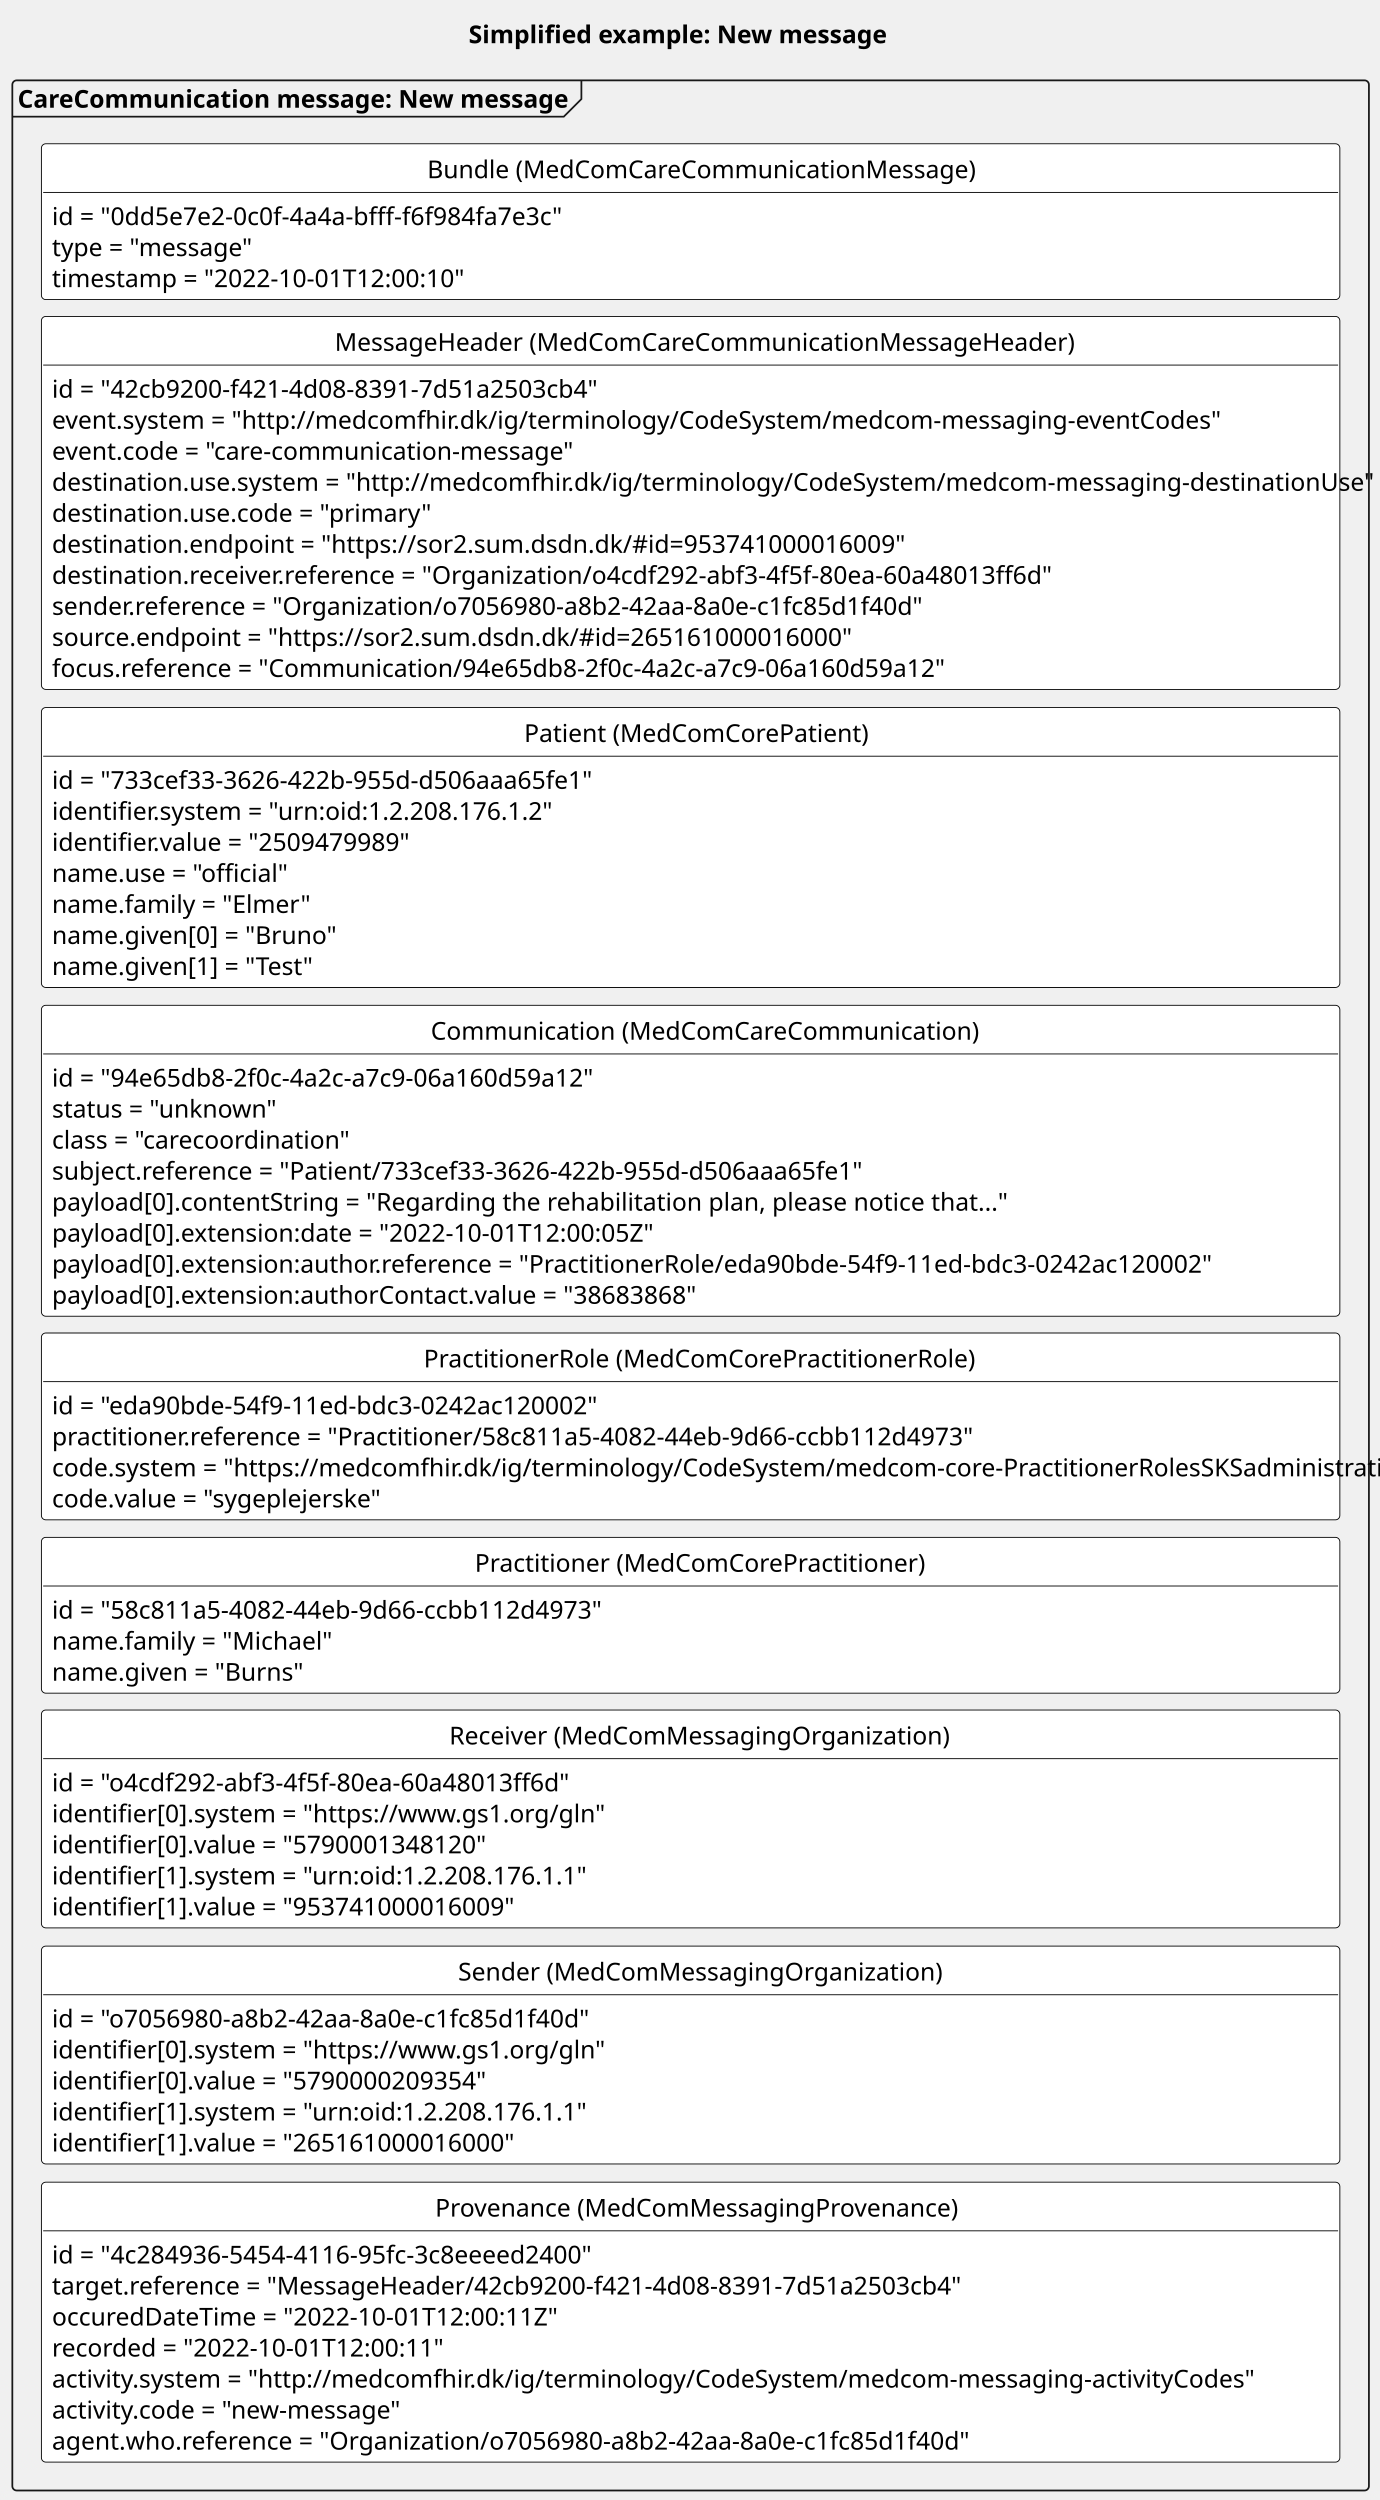
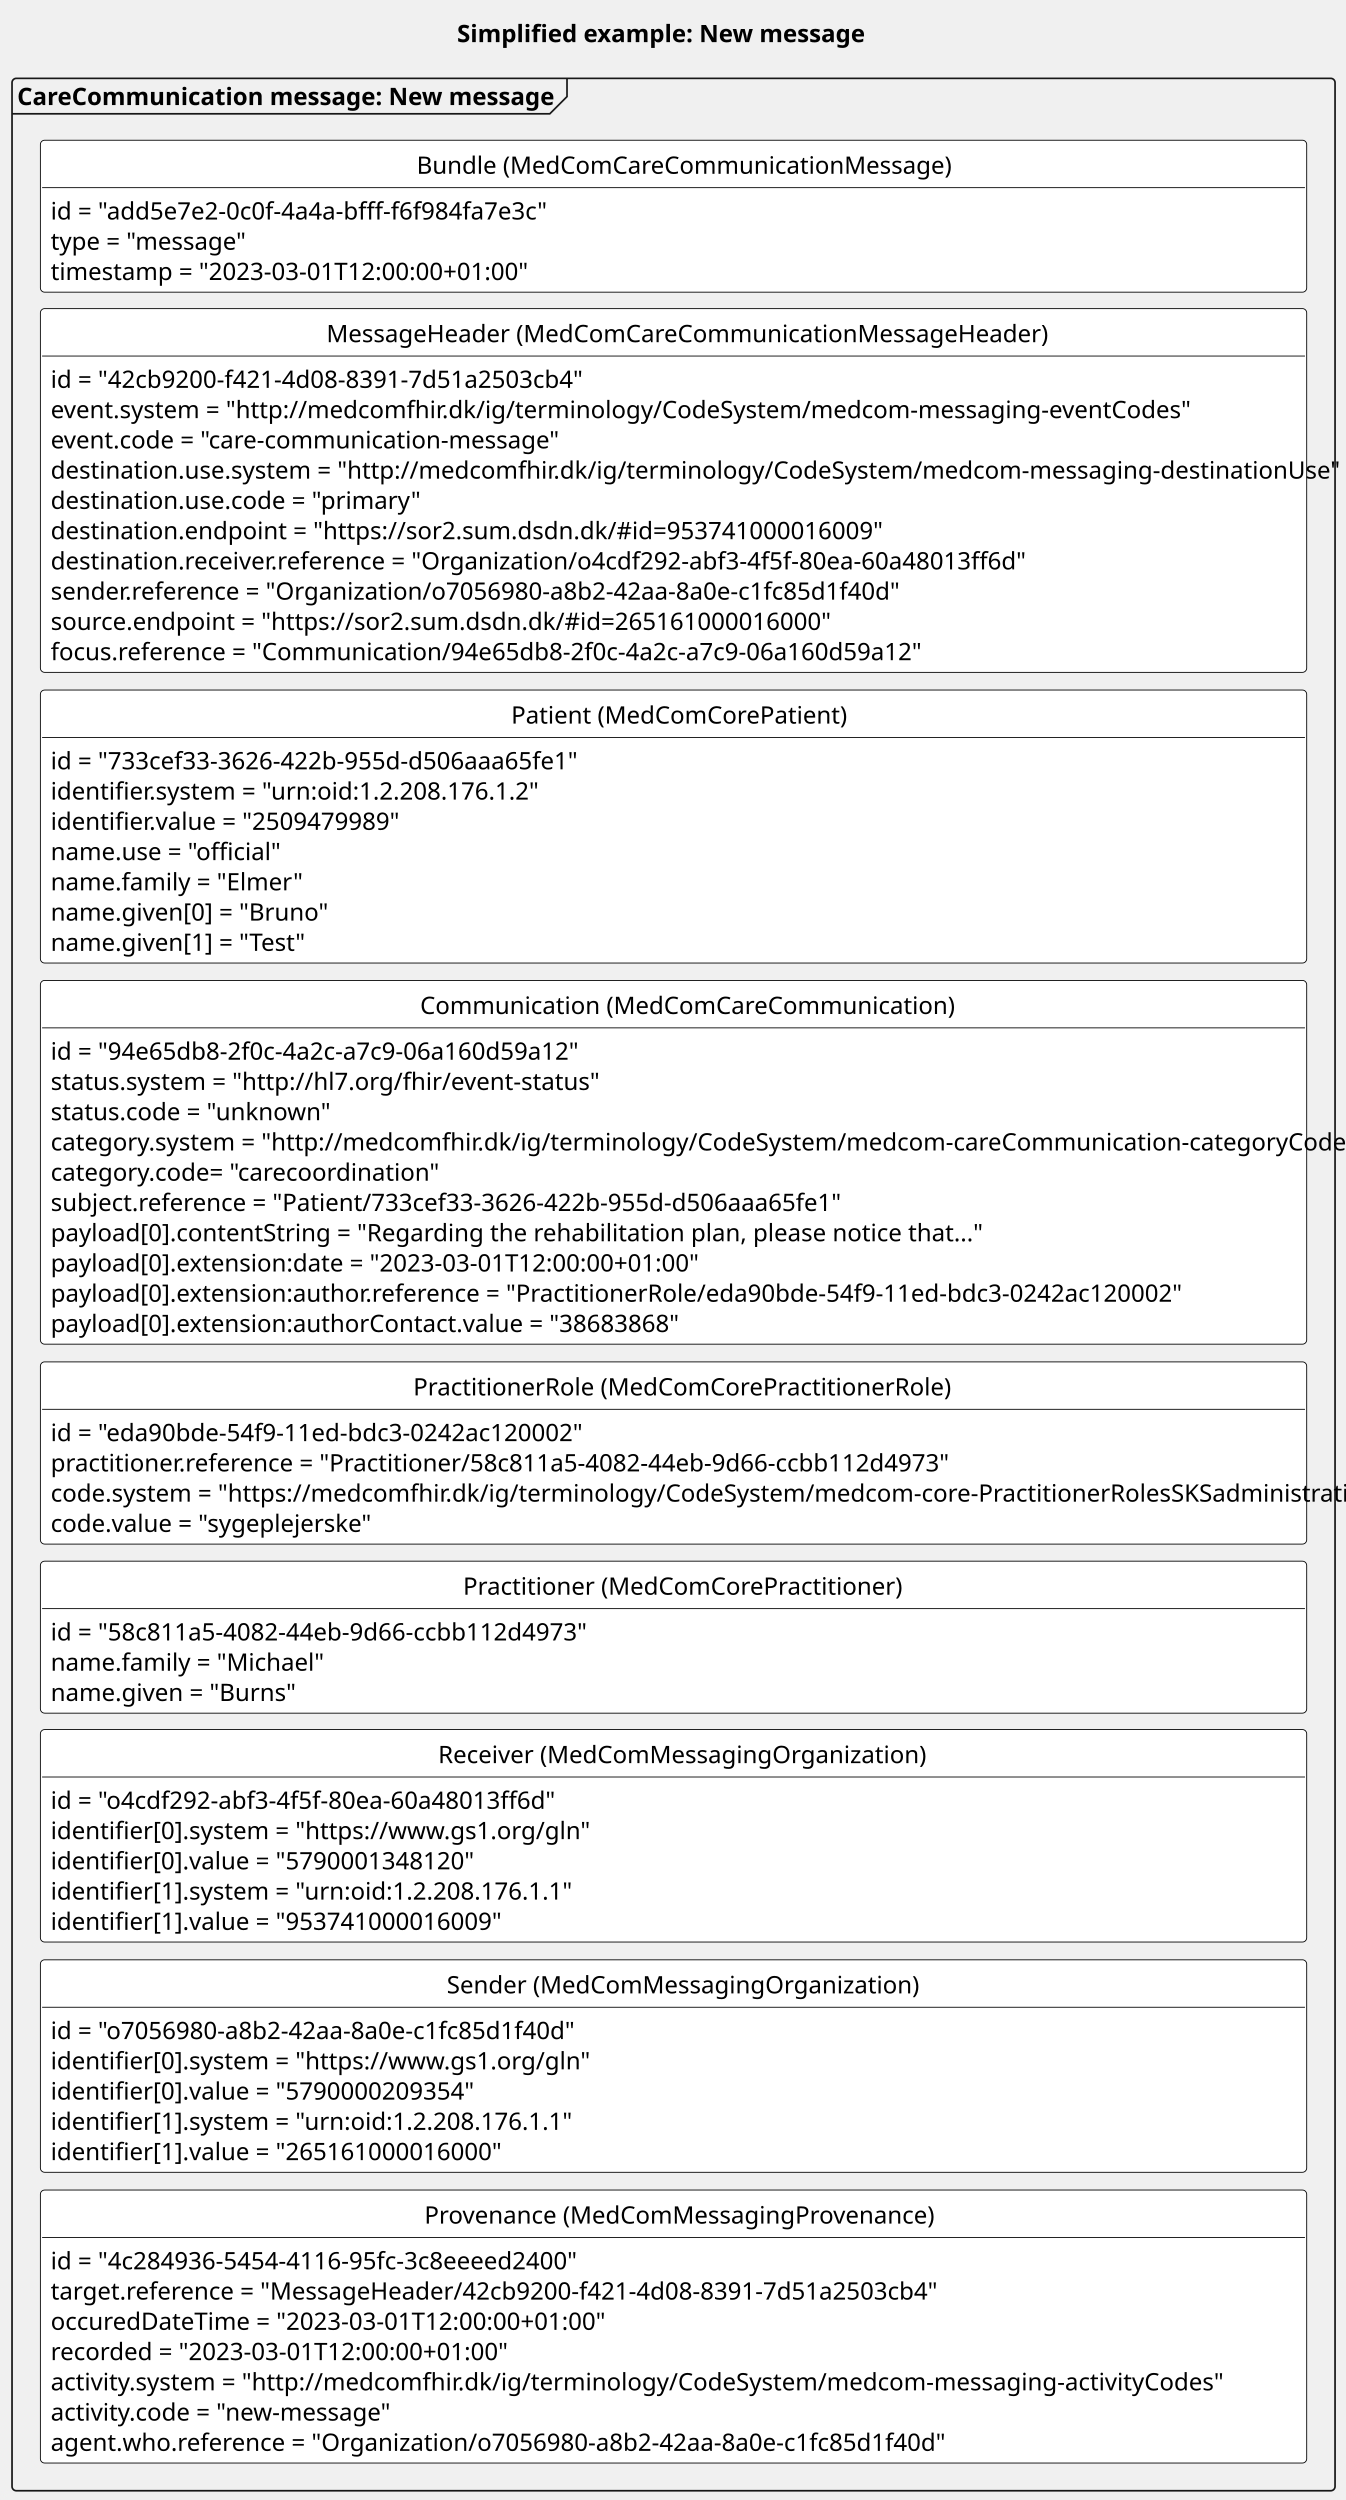
- <svg xmlns="http://www.w3.org/2000/svg" contentStyleType="text/css" height="1419px" preserveAspectRatio="none" style="width:783px;height:1419px;background:#FFFFFF;" version="1.1" viewBox="0 0 783 1419" width="783px" zoomAndPan="magnify">
+ <svg xmlns="http://www.w3.org/2000/svg" contentStyleType="text/css" height="1455px" preserveAspectRatio="none" style="width:783px;height:1455px;background:#FFFFFF;" version="1.1" viewBox="0 0 783 1455" width="783px" zoomAndPan="magnify">
  <defs />
  <g>
    <rect fill="none" height="27.609" id="_title" style="stroke:none;stroke-width:1.0;" width="247" x="261" y="5" />
    <text fill="#000000" font-family="sans-serif" font-size="14" font-weight="bold" lengthAdjust="spacing" textLength="237" x="266" y="24.533">Simplified example: New message</text>
    <g id="cluster_new">
-       <rect fill="none" height="1368" rx="2.5" ry="2.5" style="stroke:#181818;stroke-width:1.0;" width="770" x="7" y="45.609" />
+       <rect fill="none" height="1404" rx="2.5" ry="2.5" style="stroke:#181818;stroke-width:1.0;" width="770" x="7" y="45.609" />
      <path d="M330,45.609 L330,56.219 L320,66.219 L7,66.219 " fill="none" style="stroke:#181818;stroke-width:1.0;" />
      <text fill="#000000" font-family="sans-serif" font-size="14" font-weight="bold" lengthAdjust="spacing" textLength="313" x="10" y="61.143">CareCommunication message: New message</text>
    </g>
    <g id="elem_newB">
      <rect codeLine="19" fill="#FFFFFF" height="88.438" id="newB" rx="2.5" ry="2.5" style="stroke:#000000;stroke-width:0.5;" width="737" x="23.5" y="81.609" />
      <text fill="#000000" font-family="sans-serif" font-size="14" lengthAdjust="spacing" textLength="299" x="242.5" y="101.143">Bundle (MedComCareCommunicationMessage)</text>
      <line style="stroke:#000000;stroke-width:0.5;" x1="24.5" x2="759.5" y1="109.219" y2="109.219" />
-       <text fill="#000000" font-family="sans-serif" font-size="14" lengthAdjust="spacing" textLength="283" x="29.5" y="127.752">id = "0dd5e7e2-0c0f-4a4a-bfff-f6f984fa7e3c"</text>
+       <text fill="#000000" font-family="sans-serif" font-size="14" lengthAdjust="spacing" textLength="283" x="29.5" y="127.752">id = "add5e7e2-0c0f-4a4a-bfff-f6f984fa7e3c"</text>
      <text fill="#000000" font-family="sans-serif" font-size="14" lengthAdjust="spacing" textLength="110" x="29.5" y="145.361">type = "message"</text>
-       <text fill="#000000" font-family="sans-serif" font-size="14" lengthAdjust="spacing" textLength="229" x="29.5" y="162.971">timestamp = "2022-10-01T12:00:10"</text>
+       <text fill="#000000" font-family="sans-serif" font-size="14" lengthAdjust="spacing" textLength="273" x="29.5" y="162.971">timestamp = "2023-03-01T12:00:00+01:00"</text>
    </g>
    <g id="elem_newMH">
      <rect codeLine="24" fill="#FFFFFF" height="211.703" id="newMH" rx="2.5" ry="2.5" style="stroke:#000000;stroke-width:0.5;" width="737" x="23.5" y="179.609" />
      <text fill="#000000" font-family="sans-serif" font-size="14" lengthAdjust="spacing" textLength="404" x="190" y="199.143">MessageHeader (MedComCareCommunicationMessageHeader)</text>
      <line style="stroke:#000000;stroke-width:0.5;" x1="24.5" x2="759.5" y1="207.219" y2="207.219" />
      <text fill="#000000" font-family="sans-serif" font-size="14" lengthAdjust="spacing" textLength="307" x="29.5" y="225.752">id = "42cb9200-f421-4d08-8391-7d51a2503cb4"</text>
      <text fill="#000000" font-family="sans-serif" font-size="14" lengthAdjust="spacing" textLength="624" x="29.5" y="243.361">event.system = "http://medcomfhir.dk/ig/terminology/CodeSystem/medcom-messaging-eventCodes"</text>
      <text fill="#000000" font-family="sans-serif" font-size="14" lengthAdjust="spacing" textLength="285" x="29.5" y="260.971">event.code = "care-communication-message"</text>
      <text fill="#000000" font-family="sans-serif" font-size="14" lengthAdjust="spacing" textLength="702" x="29.5" y="278.58">destination.use.system = "http://medcomfhir.dk/ig/terminology/CodeSystem/medcom-messaging-destinationUse"</text>
      <text fill="#000000" font-family="sans-serif" font-size="14" lengthAdjust="spacing" textLength="204" x="29.5" y="296.19">destination.use.code = "primary"</text>
      <text fill="#000000" font-family="sans-serif" font-size="14" lengthAdjust="spacing" textLength="460" x="29.5" y="313.799">destination.endpoint = "https://sor2.sum.dsdn.dk/#id=953741000016009"</text>
      <text fill="#000000" font-family="sans-serif" font-size="14" lengthAdjust="spacing" textLength="550" x="29.5" y="331.408">destination.receiver.reference = "Organization/o4cdf292-abf3-4f5f-80ea-60a48013ff6d"</text>
      <text fill="#000000" font-family="sans-serif" font-size="14" lengthAdjust="spacing" textLength="485" x="29.5" y="349.018">sender.reference = "Organization/o7056980-a8b2-42aa-8a0e-c1fc85d1f40d"</text>
      <text fill="#000000" font-family="sans-serif" font-size="14" lengthAdjust="spacing" textLength="434" x="29.5" y="366.627">source.endpoint = "https://sor2.sum.dsdn.dk/#id=265161000016000"</text>
      <text fill="#000000" font-family="sans-serif" font-size="14" lengthAdjust="spacing" textLength="495" x="29.5" y="384.236">focus.reference = "Communication/94e65db8-2f0c-4a2c-a7c9-06a160d59a12"</text>
    </g>
    <g id="elem_newPT">
      <rect codeLine="36" fill="#FFFFFF" height="158.875" id="newPT" rx="2.5" ry="2.5" style="stroke:#000000;stroke-width:0.5;" width="737" x="23.5" y="401.609" />
      <text fill="#000000" font-family="sans-serif" font-size="14" lengthAdjust="spacing" textLength="189" x="297.5" y="421.143">Patient (MedComCorePatient)</text>
      <line style="stroke:#000000;stroke-width:0.5;" x1="24.5" x2="759.5" y1="429.219" y2="429.219" />
      <text fill="#000000" font-family="sans-serif" font-size="14" lengthAdjust="spacing" textLength="304" x="29.5" y="447.752">id = "733cef33-3626-422b-955d-d506aaa65fe1"</text>
      <text fill="#000000" font-family="sans-serif" font-size="14" lengthAdjust="spacing" textLength="276" x="29.5" y="465.361">identifier.system = "urn:oid:1.2.208.176.1.2"</text>
      <text fill="#000000" font-family="sans-serif" font-size="14" lengthAdjust="spacing" textLength="198" x="29.5" y="482.971">identifier.value = "2509479989"</text>
      <text fill="#000000" font-family="sans-serif" font-size="14" lengthAdjust="spacing" textLength="128" x="29.5" y="500.58">name.use = "official"</text>
      <text fill="#000000" font-family="sans-serif" font-size="14" lengthAdjust="spacing" textLength="137" x="29.5" y="518.189">name.family = "Elmer"</text>
      <text fill="#000000" font-family="sans-serif" font-size="14" lengthAdjust="spacing" textLength="153" x="29.5" y="535.799">name.given[0] = "Bruno"</text>
      <text fill="#000000" font-family="sans-serif" font-size="14" lengthAdjust="spacing" textLength="143" x="29.5" y="553.408">name.given[1] = "Test"</text>
    </g>
    <g id="elem_newCom">
-       <rect codeLine="45" fill="#FFFFFF" height="176.484" id="newCom" rx="2.5" ry="2.5" style="stroke:#000000;stroke-width:0.5;" width="737" x="23.5" y="570.609" />
+       <rect codeLine="45" fill="#FFFFFF" height="211.703" id="newCom" rx="2.5" ry="2.5" style="stroke:#000000;stroke-width:0.5;" width="737" x="23.5" y="570.609" />
      <text fill="#000000" font-family="sans-serif" font-size="14" lengthAdjust="spacing" textLength="295" x="244.5" y="590.143">Communication (MedComCareCommunication)</text>
      <line style="stroke:#000000;stroke-width:0.5;" x1="24.5" x2="759.5" y1="598.219" y2="598.219" />
      <text fill="#000000" font-family="sans-serif" font-size="14" lengthAdjust="spacing" textLength="306" x="29.5" y="616.752">id = "94e65db8-2f0c-4a2c-a7c9-06a160d59a12"</text>
-       <text fill="#000000" font-family="sans-serif" font-size="14" lengthAdjust="spacing" textLength="120" x="29.5" y="634.361">status = "unknown"</text>
-       <text fill="#000000" font-family="sans-serif" font-size="14" lengthAdjust="spacing" textLength="164" x="29.5" y="651.971">class = "carecoordination"</text>
-       <text fill="#000000" font-family="sans-serif" font-size="14" lengthAdjust="spacing" textLength="451" x="29.5" y="669.58">subject.reference = "Patient/733cef33-3626-422b-955d-d506aaa65fe1"</text>
-       <text fill="#000000" font-family="sans-serif" font-size="14" lengthAdjust="spacing" textLength="518" x="29.5" y="687.189">payload[0].contentString = "Regarding the rehabilitation plan, please notice that..."</text>
-       <text fill="#000000" font-family="sans-serif" font-size="14" lengthAdjust="spacing" textLength="335" x="29.5" y="704.799">payload[0].extension:date = "2022-10-01T12:00:05Z"</text>
-       <text fill="#000000" font-family="sans-serif" font-size="14" lengthAdjust="spacing" textLength="641" x="29.5" y="722.408">payload[0].extension:author.reference = "PractitionerRole/eda90bde-54f9-11ed-bdc3-0242ac120002"</text>
-       <text fill="#000000" font-family="sans-serif" font-size="14" lengthAdjust="spacing" textLength="352" x="29.5" y="740.018">payload[0].extension:authorContact.value = "38683868"</text>
+       <text fill="#000000" font-family="sans-serif" font-size="14" lengthAdjust="spacing" textLength="298" x="29.5" y="634.361">status.system = "http://hl7.org/fhir/event-status"</text>
+       <text fill="#000000" font-family="sans-serif" font-size="14" lengthAdjust="spacing" textLength="155" x="29.5" y="651.971">status.code = "unknown"</text>
+       <text fill="#000000" font-family="sans-serif" font-size="14" lengthAdjust="spacing" textLength="721" x="29.5" y="669.58">category.system = "http://medcomfhir.dk/ig/terminology/CodeSystem/medcom-careCommunication-categoryCodes"</text>
+       <text fill="#000000" font-family="sans-serif" font-size="14" lengthAdjust="spacing" textLength="218" x="29.5" y="687.189">category.code= "carecoordination"</text>
+       <text fill="#000000" font-family="sans-serif" font-size="14" lengthAdjust="spacing" textLength="451" x="29.5" y="704.799">subject.reference = "Patient/733cef33-3626-422b-955d-d506aaa65fe1"</text>
+       <text fill="#000000" font-family="sans-serif" font-size="14" lengthAdjust="spacing" textLength="518" x="29.5" y="722.408">payload[0].contentString = "Regarding the rehabilitation plan, please notice that..."</text>
+       <text fill="#000000" font-family="sans-serif" font-size="14" lengthAdjust="spacing" textLength="371" x="29.5" y="740.018">payload[0].extension:date = "2023-03-01T12:00:00+01:00"</text>
+       <text fill="#000000" font-family="sans-serif" font-size="14" lengthAdjust="spacing" textLength="641" x="29.5" y="757.627">payload[0].extension:author.reference = "PractitionerRole/eda90bde-54f9-11ed-bdc3-0242ac120002"</text>
+       <text fill="#000000" font-family="sans-serif" font-size="14" lengthAdjust="spacing" textLength="352" x="29.5" y="775.236">payload[0].extension:authorContact.value = "38683868"</text>
    </g>
    <g id="elem_newPracR">
-       <rect codeLine="55" fill="#FFFFFF" height="106.047" id="newPracR" rx="2.5" ry="2.5" style="stroke:#000000;stroke-width:0.5;" width="737" x="23.5" y="756.609" />
-       <text fill="#000000" font-family="sans-serif" font-size="14" lengthAdjust="spacing" textLength="303" x="240.5" y="776.143">PractitionerRole (MedComCorePractitionerRole)</text>
-       <line style="stroke:#000000;stroke-width:0.5;" x1="24.5" x2="759.5" y1="784.219" y2="784.219" />
-       <text fill="#000000" font-family="sans-serif" font-size="14" lengthAdjust="spacing" textLength="307" x="29.5" y="802.752">id = "eda90bde-54f9-11ed-bdc3-0242ac120002"</text>
-       <text fill="#000000" font-family="sans-serif" font-size="14" lengthAdjust="spacing" textLength="511" x="29.5" y="820.361">practitioner.reference = "Practitioner/58c811a5-4082-44eb-9d66-ccbb112d4973"</text>
-       <text fill="#000000" font-family="sans-serif" font-size="14" lengthAdjust="spacing" textLength="725" x="29.5" y="837.971">code.system = "https://medcomfhir.dk/ig/terminology/CodeSystem/medcom-core-PractitionerRolesSKSadministrativ"</text>
-       <text fill="#000000" font-family="sans-serif" font-size="14" lengthAdjust="spacing" textLength="182" x="29.5" y="855.58">code.value = "sygeplejerske"</text>
+       <rect codeLine="57" fill="#FFFFFF" height="106.047" id="newPracR" rx="2.5" ry="2.5" style="stroke:#000000;stroke-width:0.5;" width="737" x="23.5" y="792.609" />
+       <text fill="#000000" font-family="sans-serif" font-size="14" lengthAdjust="spacing" textLength="303" x="240.5" y="812.143">PractitionerRole (MedComCorePractitionerRole)</text>
+       <line style="stroke:#000000;stroke-width:0.5;" x1="24.5" x2="759.5" y1="820.219" y2="820.219" />
+       <text fill="#000000" font-family="sans-serif" font-size="14" lengthAdjust="spacing" textLength="307" x="29.5" y="838.752">id = "eda90bde-54f9-11ed-bdc3-0242ac120002"</text>
+       <text fill="#000000" font-family="sans-serif" font-size="14" lengthAdjust="spacing" textLength="511" x="29.5" y="856.361">practitioner.reference = "Practitioner/58c811a5-4082-44eb-9d66-ccbb112d4973"</text>
+       <text fill="#000000" font-family="sans-serif" font-size="14" lengthAdjust="spacing" textLength="725" x="29.5" y="873.971">code.system = "https://medcomfhir.dk/ig/terminology/CodeSystem/medcom-core-PractitionerRolesSKSadministrativ"</text>
+       <text fill="#000000" font-family="sans-serif" font-size="14" lengthAdjust="spacing" textLength="182" x="29.5" y="891.58">code.value = "sygeplejerske"</text>
    </g>
    <g id="elem_newPrac">
-       <rect codeLine="61" fill="#FFFFFF" height="88.438" id="newPrac" rx="2.5" ry="2.5" style="stroke:#000000;stroke-width:0.5;" width="737" x="23.5" y="872.609" />
-       <text fill="#000000" font-family="sans-serif" font-size="14" lengthAdjust="spacing" textLength="245" x="269.5" y="892.143">Practitioner (MedComCorePractitioner)</text>
-       <line style="stroke:#000000;stroke-width:0.5;" x1="24.5" x2="759.5" y1="900.219" y2="900.219" />
-       <text fill="#000000" font-family="sans-serif" font-size="14" lengthAdjust="spacing" textLength="310" x="29.5" y="918.752">id = "58c811a5-4082-44eb-9d66-ccbb112d4973"</text>
-       <text fill="#000000" font-family="sans-serif" font-size="14" lengthAdjust="spacing" textLength="149" x="29.5" y="936.361">name.family = "Michael"</text>
-       <text fill="#000000" font-family="sans-serif" font-size="14" lengthAdjust="spacing" textLength="136" x="29.5" y="953.971">name.given = "Burns"</text>
+       <rect codeLine="63" fill="#FFFFFF" height="88.438" id="newPrac" rx="2.5" ry="2.5" style="stroke:#000000;stroke-width:0.5;" width="737" x="23.5" y="908.609" />
+       <text fill="#000000" font-family="sans-serif" font-size="14" lengthAdjust="spacing" textLength="245" x="269.5" y="928.143">Practitioner (MedComCorePractitioner)</text>
+       <line style="stroke:#000000;stroke-width:0.5;" x1="24.5" x2="759.5" y1="936.219" y2="936.219" />
+       <text fill="#000000" font-family="sans-serif" font-size="14" lengthAdjust="spacing" textLength="310" x="29.5" y="954.752">id = "58c811a5-4082-44eb-9d66-ccbb112d4973"</text>
+       <text fill="#000000" font-family="sans-serif" font-size="14" lengthAdjust="spacing" textLength="149" x="29.5" y="972.361">name.family = "Michael"</text>
+       <text fill="#000000" font-family="sans-serif" font-size="14" lengthAdjust="spacing" textLength="136" x="29.5" y="989.971">name.given = "Burns"</text>
    </g>
    <g id="elem_newROrg">
-       <rect codeLine="66" fill="#FFFFFF" height="123.656" id="newROrg" rx="2.5" ry="2.5" style="stroke:#000000;stroke-width:0.5;" width="737" x="23.5" y="970.609" />
-       <text fill="#000000" font-family="sans-serif" font-size="14" lengthAdjust="spacing" textLength="274" x="255" y="990.143">Receiver (MedComMessagingOrganization)</text>
-       <line style="stroke:#000000;stroke-width:0.5;" x1="24.5" x2="759.5" y1="998.219" y2="998.219" />
-       <text fill="#000000" font-family="sans-serif" font-size="14" lengthAdjust="spacing" textLength="288" x="29.5" y="1016.752">id = "o4cdf292-abf3-4f5f-80ea-60a48013ff6d"</text>
-       <text fill="#000000" font-family="sans-serif" font-size="14" lengthAdjust="spacing" textLength="289" x="29.5" y="1034.361">identifier[0].system = "https://www.gs1.org/gln"</text>
-       <text fill="#000000" font-family="sans-serif" font-size="14" lengthAdjust="spacing" textLength="238" x="29.5" y="1051.971">identifier[0].value = "5790001348120"</text>
-       <text fill="#000000" font-family="sans-serif" font-size="14" lengthAdjust="spacing" textLength="292" x="29.5" y="1069.58">identifier[1].system = "urn:oid:1.2.208.176.1.1"</text>
-       <text fill="#000000" font-family="sans-serif" font-size="14" lengthAdjust="spacing" textLength="254" x="29.5" y="1087.189">identifier[1].value = "953741000016009"</text>
+       <rect codeLine="68" fill="#FFFFFF" height="123.656" id="newROrg" rx="2.5" ry="2.5" style="stroke:#000000;stroke-width:0.5;" width="737" x="23.5" y="1006.609" />
+       <text fill="#000000" font-family="sans-serif" font-size="14" lengthAdjust="spacing" textLength="274" x="255" y="1026.143">Receiver (MedComMessagingOrganization)</text>
+       <line style="stroke:#000000;stroke-width:0.5;" x1="24.5" x2="759.5" y1="1034.219" y2="1034.219" />
+       <text fill="#000000" font-family="sans-serif" font-size="14" lengthAdjust="spacing" textLength="288" x="29.5" y="1052.752">id = "o4cdf292-abf3-4f5f-80ea-60a48013ff6d"</text>
+       <text fill="#000000" font-family="sans-serif" font-size="14" lengthAdjust="spacing" textLength="289" x="29.5" y="1070.361">identifier[0].system = "https://www.gs1.org/gln"</text>
+       <text fill="#000000" font-family="sans-serif" font-size="14" lengthAdjust="spacing" textLength="238" x="29.5" y="1087.971">identifier[0].value = "5790001348120"</text>
+       <text fill="#000000" font-family="sans-serif" font-size="14" lengthAdjust="spacing" textLength="292" x="29.5" y="1105.58">identifier[1].system = "urn:oid:1.2.208.176.1.1"</text>
+       <text fill="#000000" font-family="sans-serif" font-size="14" lengthAdjust="spacing" textLength="254" x="29.5" y="1123.189">identifier[1].value = "953741000016009"</text>
    </g>
    <g id="elem_newSOrg">
-       <rect codeLine="73" fill="#FFFFFF" height="123.656" id="newSOrg" rx="2.5" ry="2.5" style="stroke:#000000;stroke-width:0.5;" width="737" x="23.5" y="1104.609" />
-       <text fill="#000000" font-family="sans-serif" font-size="14" lengthAdjust="spacing" textLength="264" x="260" y="1124.143">Sender (MedComMessagingOrganization)</text>
-       <line style="stroke:#000000;stroke-width:0.5;" x1="24.5" x2="759.5" y1="1132.219" y2="1132.219" />
-       <text fill="#000000" font-family="sans-serif" font-size="14" lengthAdjust="spacing" textLength="303" x="29.5" y="1150.752">id = "o7056980-a8b2-42aa-8a0e-c1fc85d1f40d"</text>
-       <text fill="#000000" font-family="sans-serif" font-size="14" lengthAdjust="spacing" textLength="289" x="29.5" y="1168.361">identifier[0].system = "https://www.gs1.org/gln"</text>
-       <text fill="#000000" font-family="sans-serif" font-size="14" lengthAdjust="spacing" textLength="238" x="29.5" y="1185.971">identifier[0].value = "5790000209354"</text>
-       <text fill="#000000" font-family="sans-serif" font-size="14" lengthAdjust="spacing" textLength="292" x="29.5" y="1203.58">identifier[1].system = "urn:oid:1.2.208.176.1.1"</text>
-       <text fill="#000000" font-family="sans-serif" font-size="14" lengthAdjust="spacing" textLength="254" x="29.5" y="1221.189">identifier[1].value = "265161000016000"</text>
+       <rect codeLine="75" fill="#FFFFFF" height="123.656" id="newSOrg" rx="2.5" ry="2.5" style="stroke:#000000;stroke-width:0.5;" width="737" x="23.5" y="1140.609" />
+       <text fill="#000000" font-family="sans-serif" font-size="14" lengthAdjust="spacing" textLength="264" x="260" y="1160.143">Sender (MedComMessagingOrganization)</text>
+       <line style="stroke:#000000;stroke-width:0.5;" x1="24.5" x2="759.5" y1="1168.219" y2="1168.219" />
+       <text fill="#000000" font-family="sans-serif" font-size="14" lengthAdjust="spacing" textLength="303" x="29.5" y="1186.752">id = "o7056980-a8b2-42aa-8a0e-c1fc85d1f40d"</text>
+       <text fill="#000000" font-family="sans-serif" font-size="14" lengthAdjust="spacing" textLength="289" x="29.5" y="1204.361">identifier[0].system = "https://www.gs1.org/gln"</text>
+       <text fill="#000000" font-family="sans-serif" font-size="14" lengthAdjust="spacing" textLength="238" x="29.5" y="1221.971">identifier[0].value = "5790000209354"</text>
+       <text fill="#000000" font-family="sans-serif" font-size="14" lengthAdjust="spacing" textLength="292" x="29.5" y="1239.58">identifier[1].system = "urn:oid:1.2.208.176.1.1"</text>
+       <text fill="#000000" font-family="sans-serif" font-size="14" lengthAdjust="spacing" textLength="254" x="29.5" y="1257.189">identifier[1].value = "265161000016000"</text>
    </g>
    <g id="elem_newPRO">
-       <rect codeLine="80" fill="#FFFFFF" height="158.875" id="newPRO" rx="2.5" ry="2.5" style="stroke:#000000;stroke-width:0.5;" width="737" x="23.5" y="1238.609" />
-       <text fill="#000000" font-family="sans-serif" font-size="14" lengthAdjust="spacing" textLength="290" x="247" y="1258.143">Provenance (MedComMessagingProvenance)</text>
-       <line style="stroke:#000000;stroke-width:0.5;" x1="24.5" x2="759.5" y1="1266.219" y2="1266.219" />
-       <text fill="#000000" font-family="sans-serif" font-size="14" lengthAdjust="spacing" textLength="306" x="29.5" y="1284.752">id = "4c284936-5454-4116-95fc-3c8eeeed2400"</text>
-       <text fill="#000000" font-family="sans-serif" font-size="14" lengthAdjust="spacing" textLength="505" x="29.5" y="1302.361">target.reference = "MessageHeader/42cb9200-f421-4d08-8391-7d51a2503cb4"</text>
-       <text fill="#000000" font-family="sans-serif" font-size="14" lengthAdjust="spacing" textLength="285" x="29.5" y="1319.971">occuredDateTime = "2022-10-01T12:00:11Z"</text>
-       <text fill="#000000" font-family="sans-serif" font-size="14" lengthAdjust="spacing" textLength="222" x="29.5" y="1337.58">recorded = "2022-10-01T12:00:11"</text>
-       <text fill="#000000" font-family="sans-serif" font-size="14" lengthAdjust="spacing" textLength="640" x="29.5" y="1355.189">activity.system = "http://medcomfhir.dk/ig/terminology/CodeSystem/medcom-messaging-activityCodes"</text>
-       <text fill="#000000" font-family="sans-serif" font-size="14" lengthAdjust="spacing" textLength="191" x="29.5" y="1372.799">activity.code = "new-message"</text>
-       <text fill="#000000" font-family="sans-serif" font-size="14" lengthAdjust="spacing" textLength="506" x="29.5" y="1390.408">agent.who.reference = "Organization/o7056980-a8b2-42aa-8a0e-c1fc85d1f40d"</text>
+       <rect codeLine="82" fill="#FFFFFF" height="158.875" id="newPRO" rx="2.5" ry="2.5" style="stroke:#000000;stroke-width:0.5;" width="737" x="23.5" y="1274.609" />
+       <text fill="#000000" font-family="sans-serif" font-size="14" lengthAdjust="spacing" textLength="290" x="247" y="1294.143">Provenance (MedComMessagingProvenance)</text>
+       <line style="stroke:#000000;stroke-width:0.5;" x1="24.5" x2="759.5" y1="1302.219" y2="1302.219" />
+       <text fill="#000000" font-family="sans-serif" font-size="14" lengthAdjust="spacing" textLength="306" x="29.5" y="1320.752">id = "4c284936-5454-4116-95fc-3c8eeeed2400"</text>
+       <text fill="#000000" font-family="sans-serif" font-size="14" lengthAdjust="spacing" textLength="505" x="29.5" y="1338.361">target.reference = "MessageHeader/42cb9200-f421-4d08-8391-7d51a2503cb4"</text>
+       <text fill="#000000" font-family="sans-serif" font-size="14" lengthAdjust="spacing" textLength="321" x="29.5" y="1355.971">occuredDateTime = "2023-03-01T12:00:00+01:00"</text>
+       <text fill="#000000" font-family="sans-serif" font-size="14" lengthAdjust="spacing" textLength="266" x="29.5" y="1373.58">recorded = "2023-03-01T12:00:00+01:00"</text>
+       <text fill="#000000" font-family="sans-serif" font-size="14" lengthAdjust="spacing" textLength="640" x="29.5" y="1391.189">activity.system = "http://medcomfhir.dk/ig/terminology/CodeSystem/medcom-messaging-activityCodes"</text>
+       <text fill="#000000" font-family="sans-serif" font-size="14" lengthAdjust="spacing" textLength="191" x="29.5" y="1408.799">activity.code = "new-message"</text>
+       <text fill="#000000" font-family="sans-serif" font-size="14" lengthAdjust="spacing" textLength="506" x="29.5" y="1426.408">agent.who.reference = "Organization/o7056980-a8b2-42aa-8a0e-c1fc85d1f40d"</text>
    </g>
  </g>
</svg>
